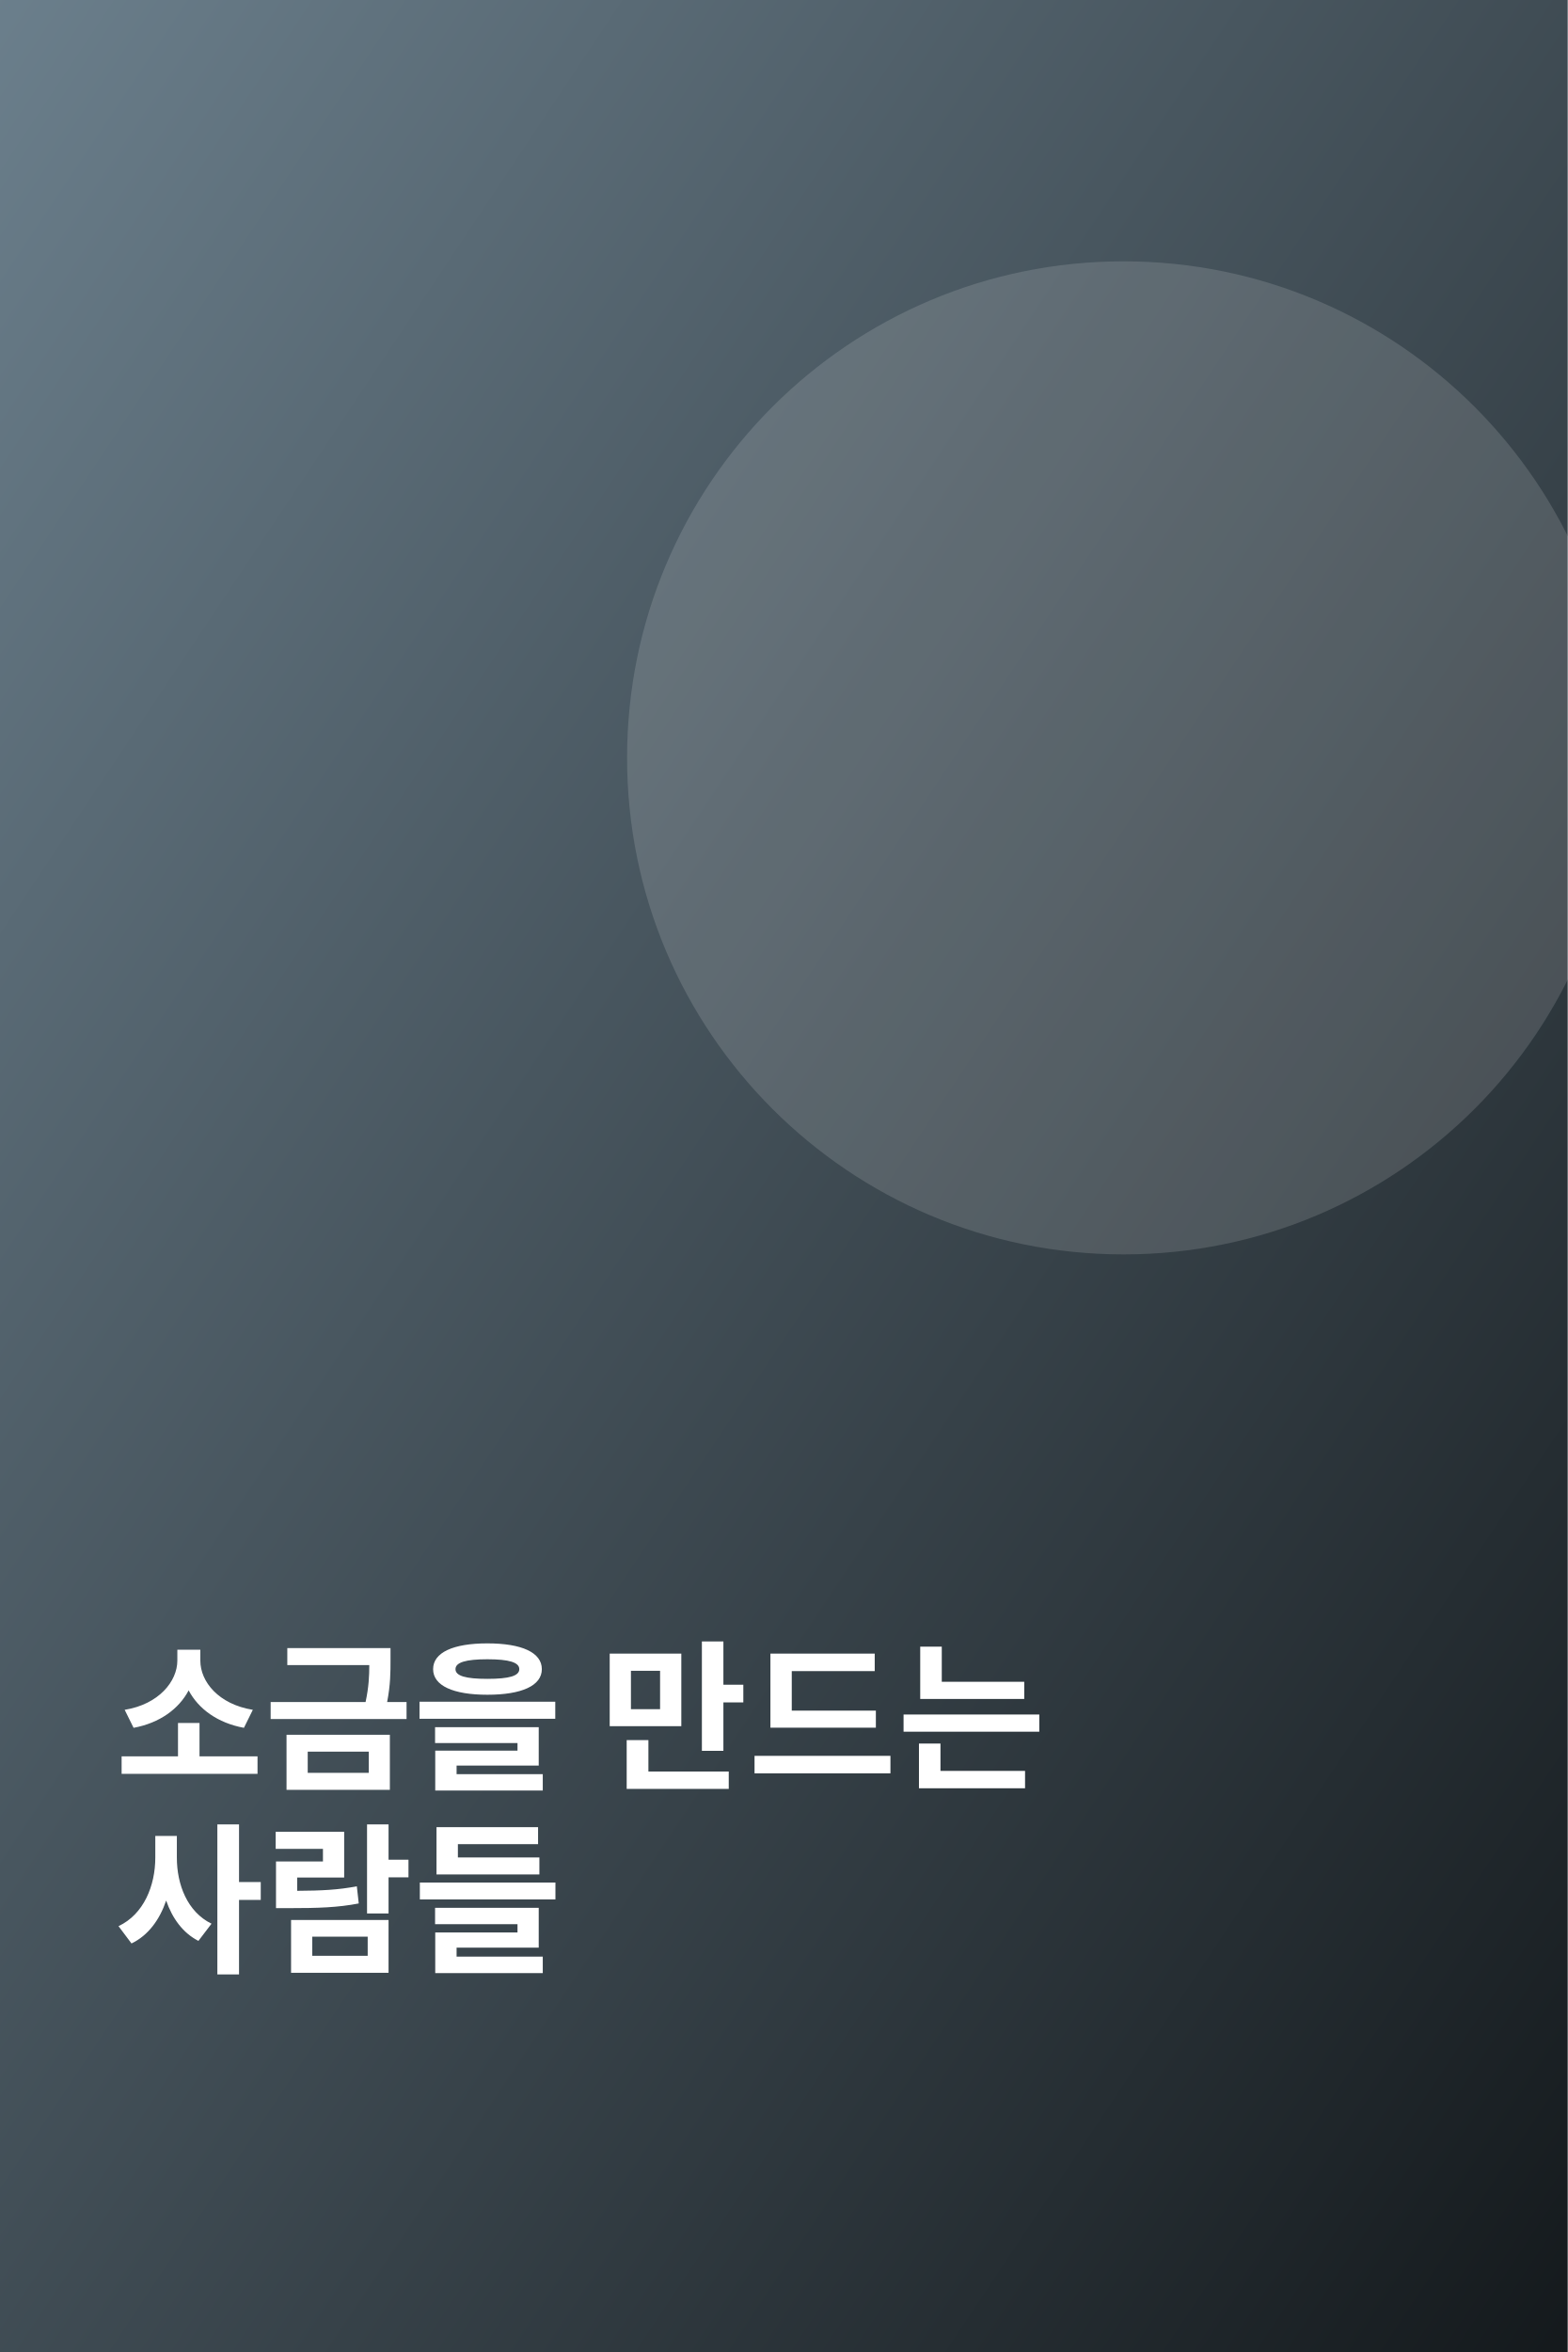
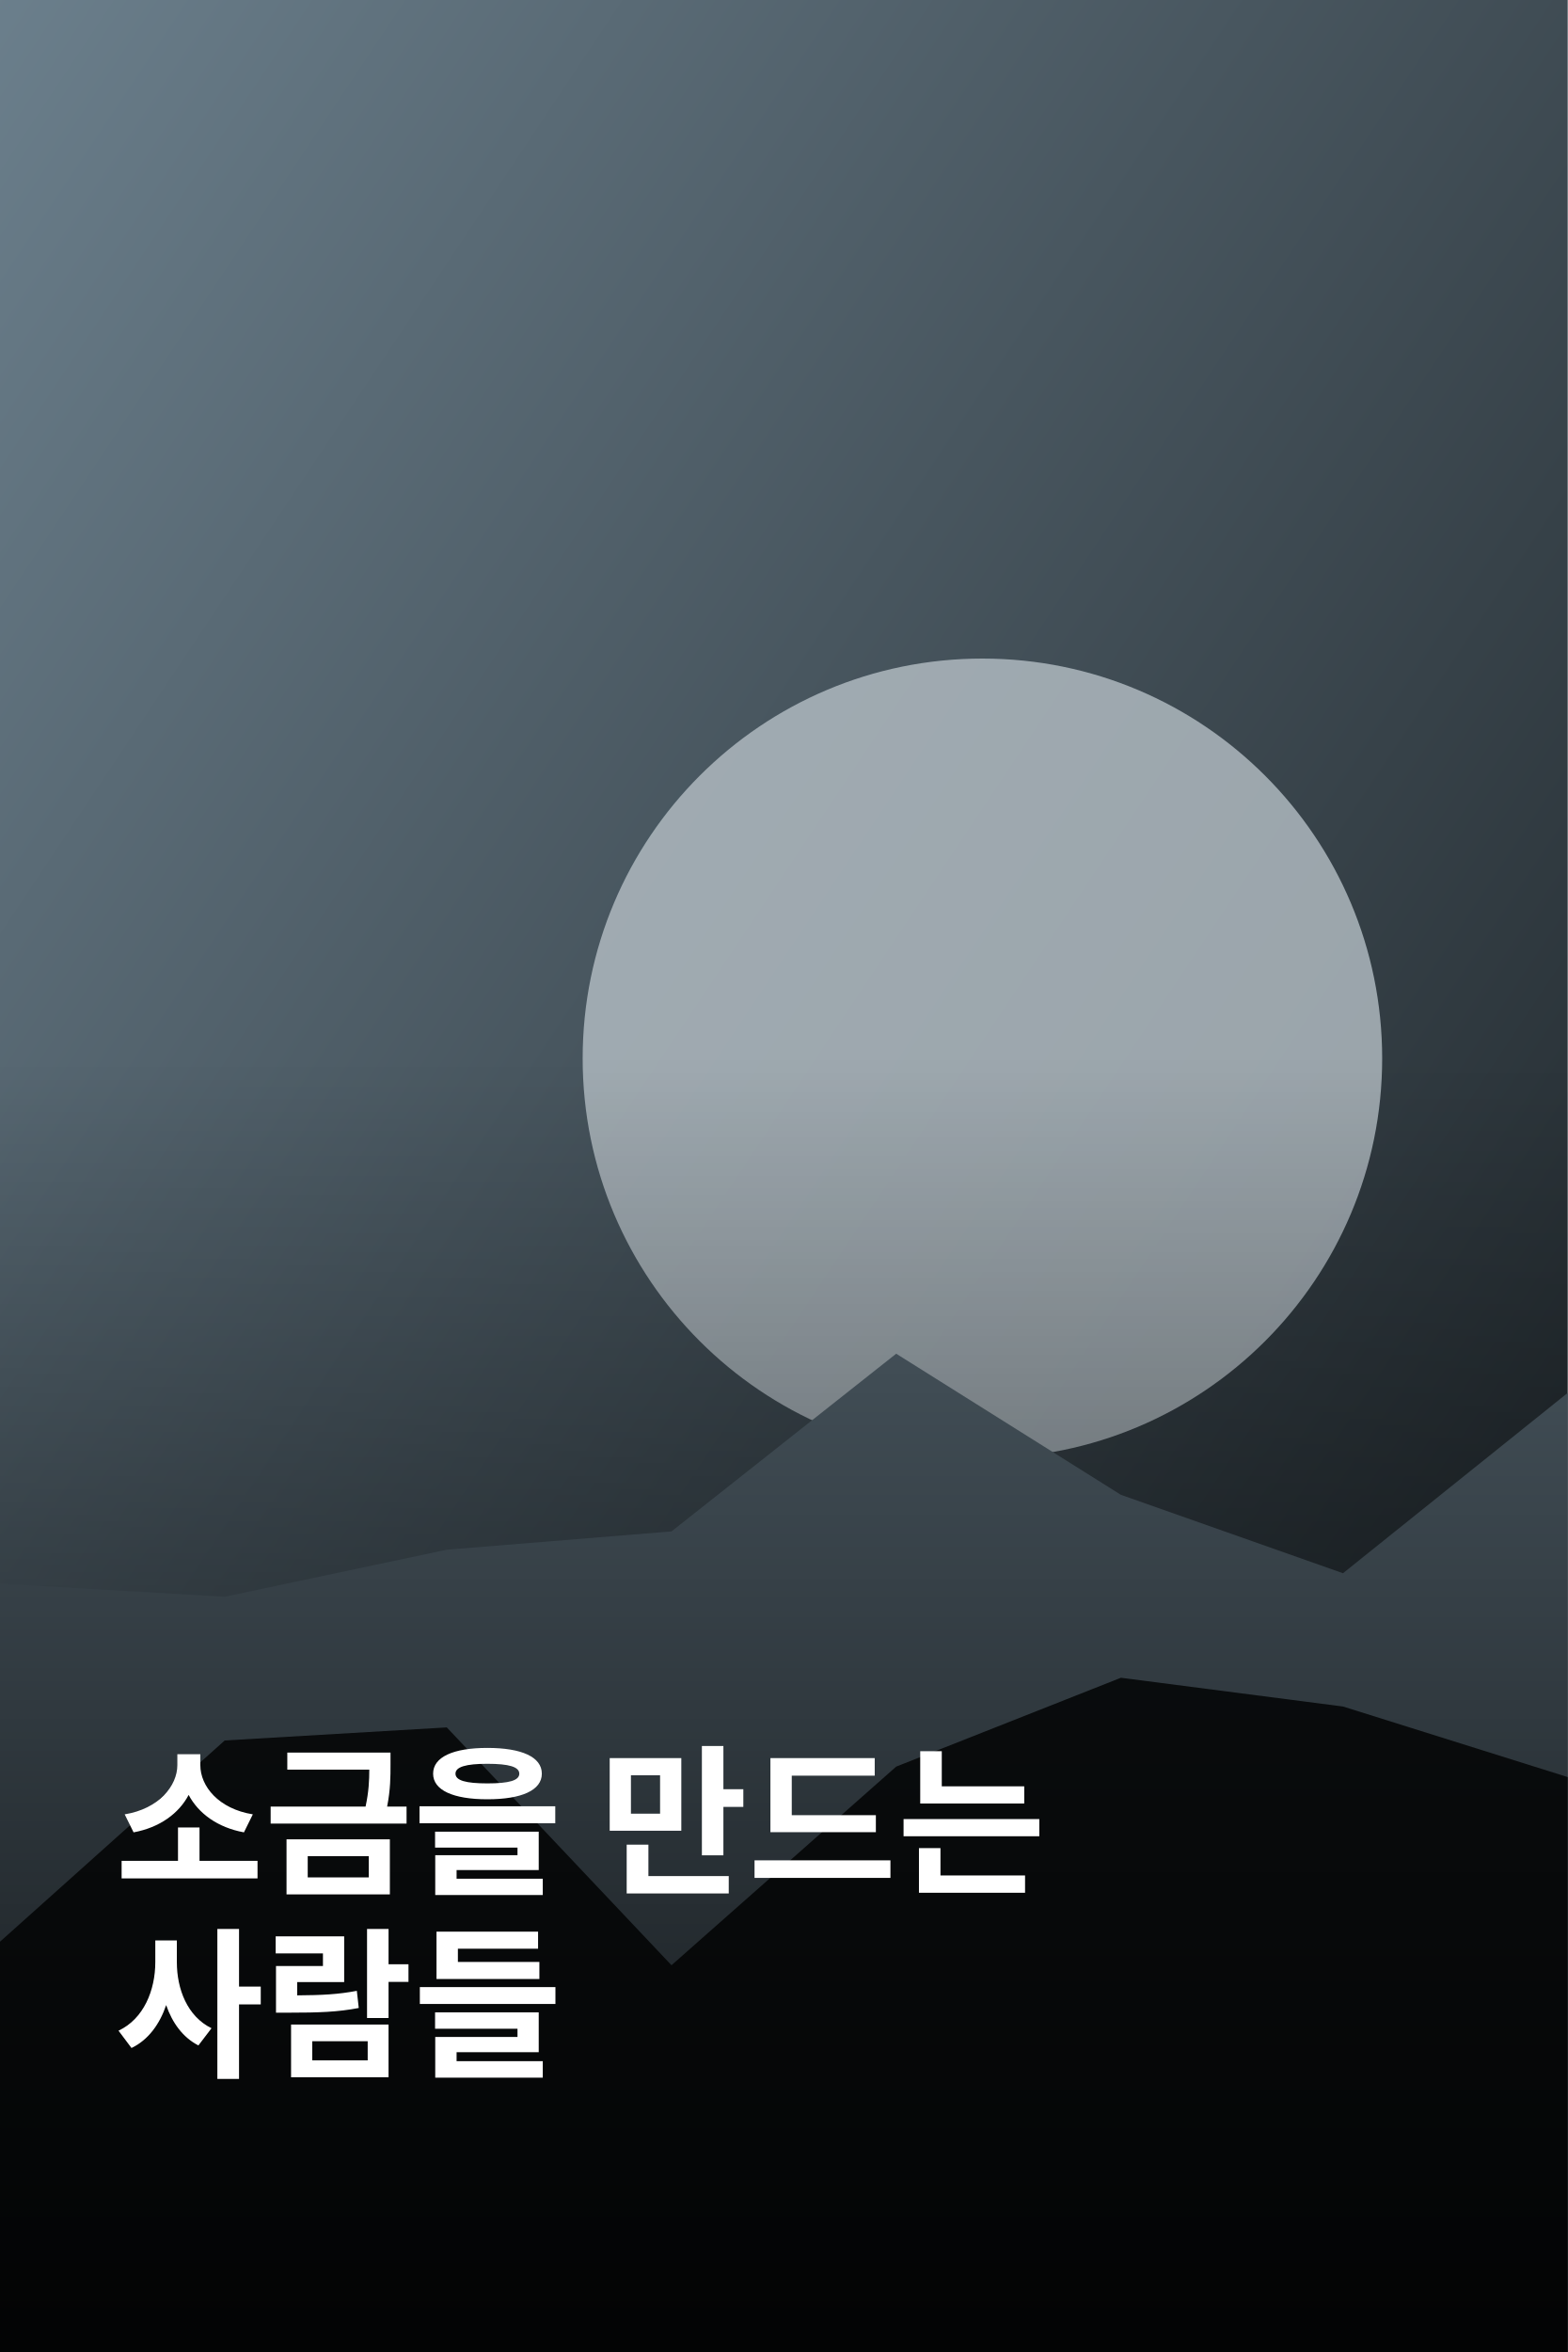
<svg xmlns="http://www.w3.org/2000/svg" viewBox="0 0 600 900">
  <defs>
    <linearGradient id="g" x1="0" y1="0" x2="1" y2="1">
      <stop stop-color="#6b7f8c" />
      <stop offset="1" stop-color="#14191c" />
    </linearGradient>
+     <linearGradient id="s" x1="0" y1="0" x2="0" y2="1">
+       <stop offset=".45" stop-color="#000" stop-opacity="0" />
+       <stop offset="1" stop-color="#000" stop-opacity=".8" />
+     </linearGradient>
  </defs>
  <rect width="600" height="900" fill="url(#g)" />
-   <circle cx="430" cy="290" r="190" fill="#fff" opacity=".14" />
-   <text x="44" y="680" font-family="sans-serif" font-size="62" font-weight="800" fill="#fff">소금을 만드는</text>
-   <text x="44" y="750" font-family="sans-serif" font-size="62" font-weight="800" fill="#fff">사람들</text>
+   <circle cx="376" cy="405" r="153" fill="#b5bfc6" opacity=".8" />
+   <polygon points="0,900 0,606 86,611 171,593 257,586 343,518 429,572 514,602 600,533 600,900" fill="#505f69" />
+   <polygon points="0,900 0,743 86,666 171,661 257,752 343,676 429,642 514,653 600,680 600,900" fill="#0f1315" />
+   <rect width="600" height="900" fill="url(#s)" />
+   <text x="44" y="720" font-family="sans-serif" font-size="62" font-weight="800" fill="#fff">소금을 만드는</text>
+   <text x="44" y="790" font-family="sans-serif" font-size="62" font-weight="800" fill="#fff">사람들</text>
</svg>
